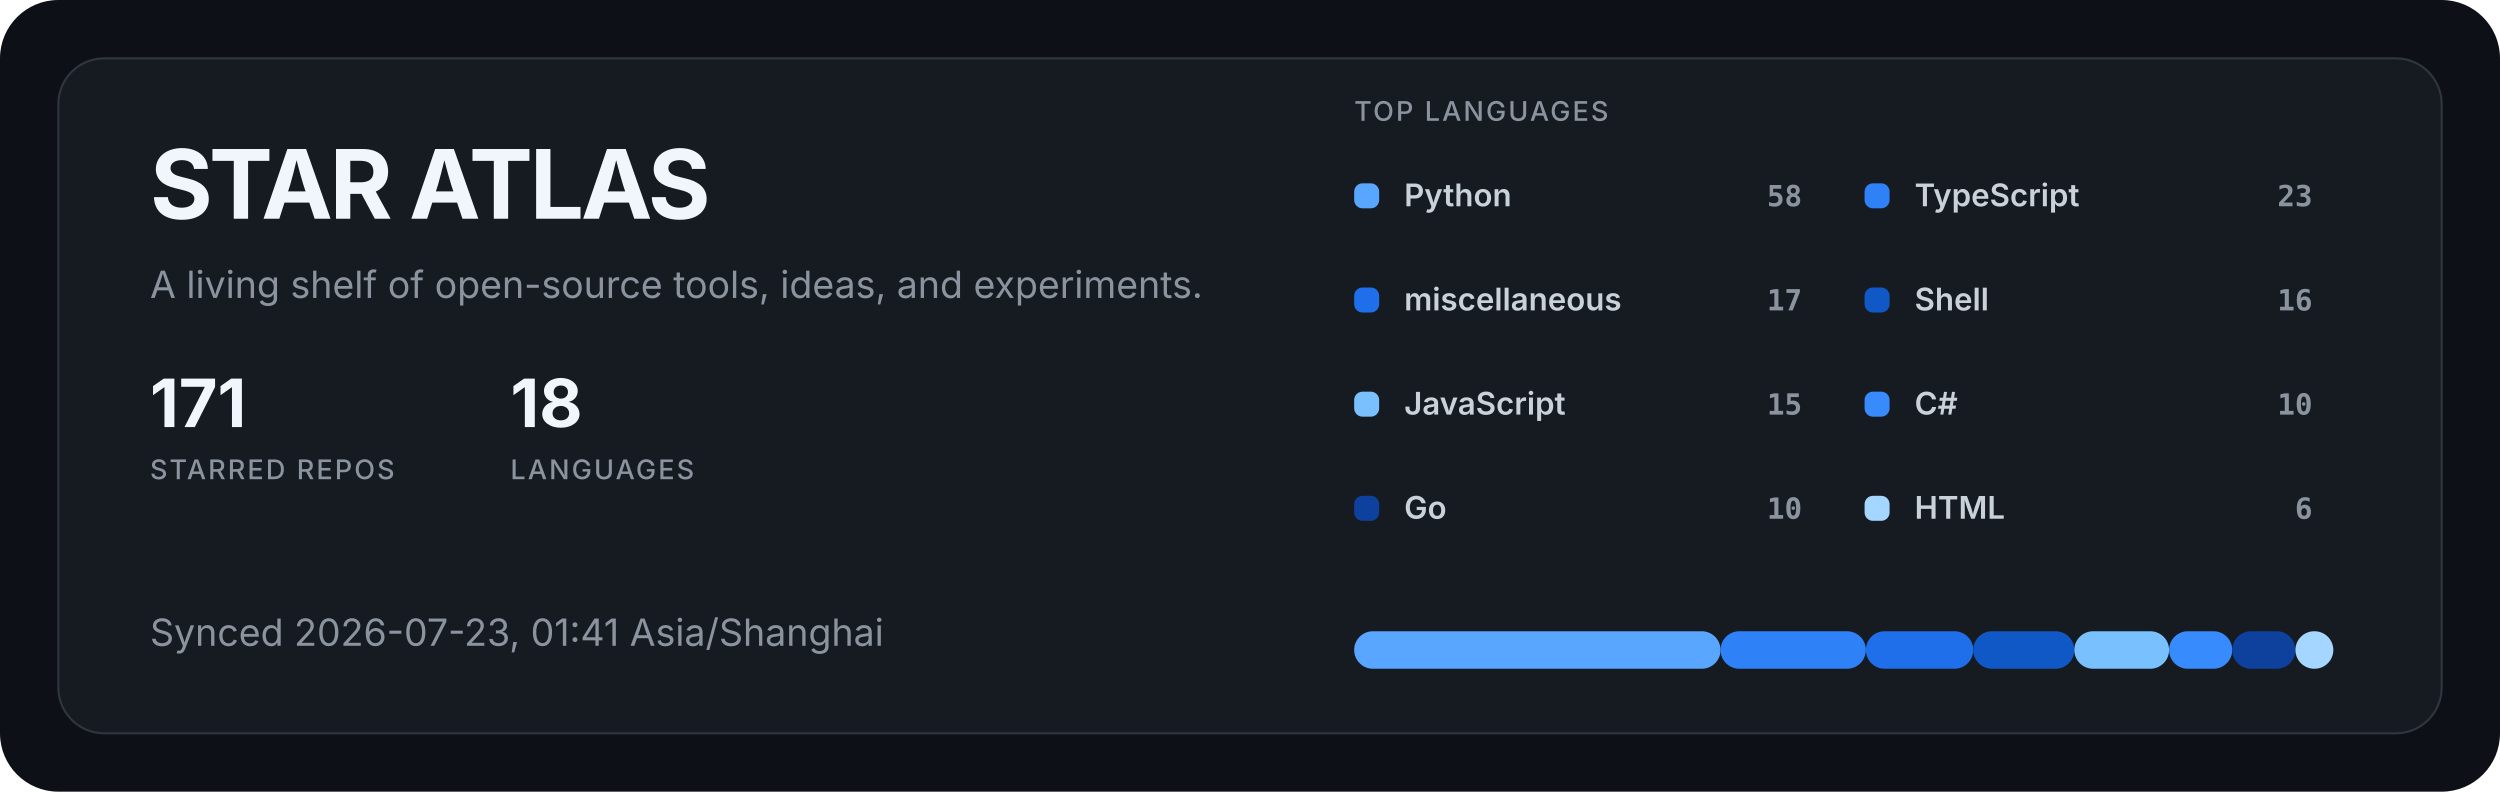
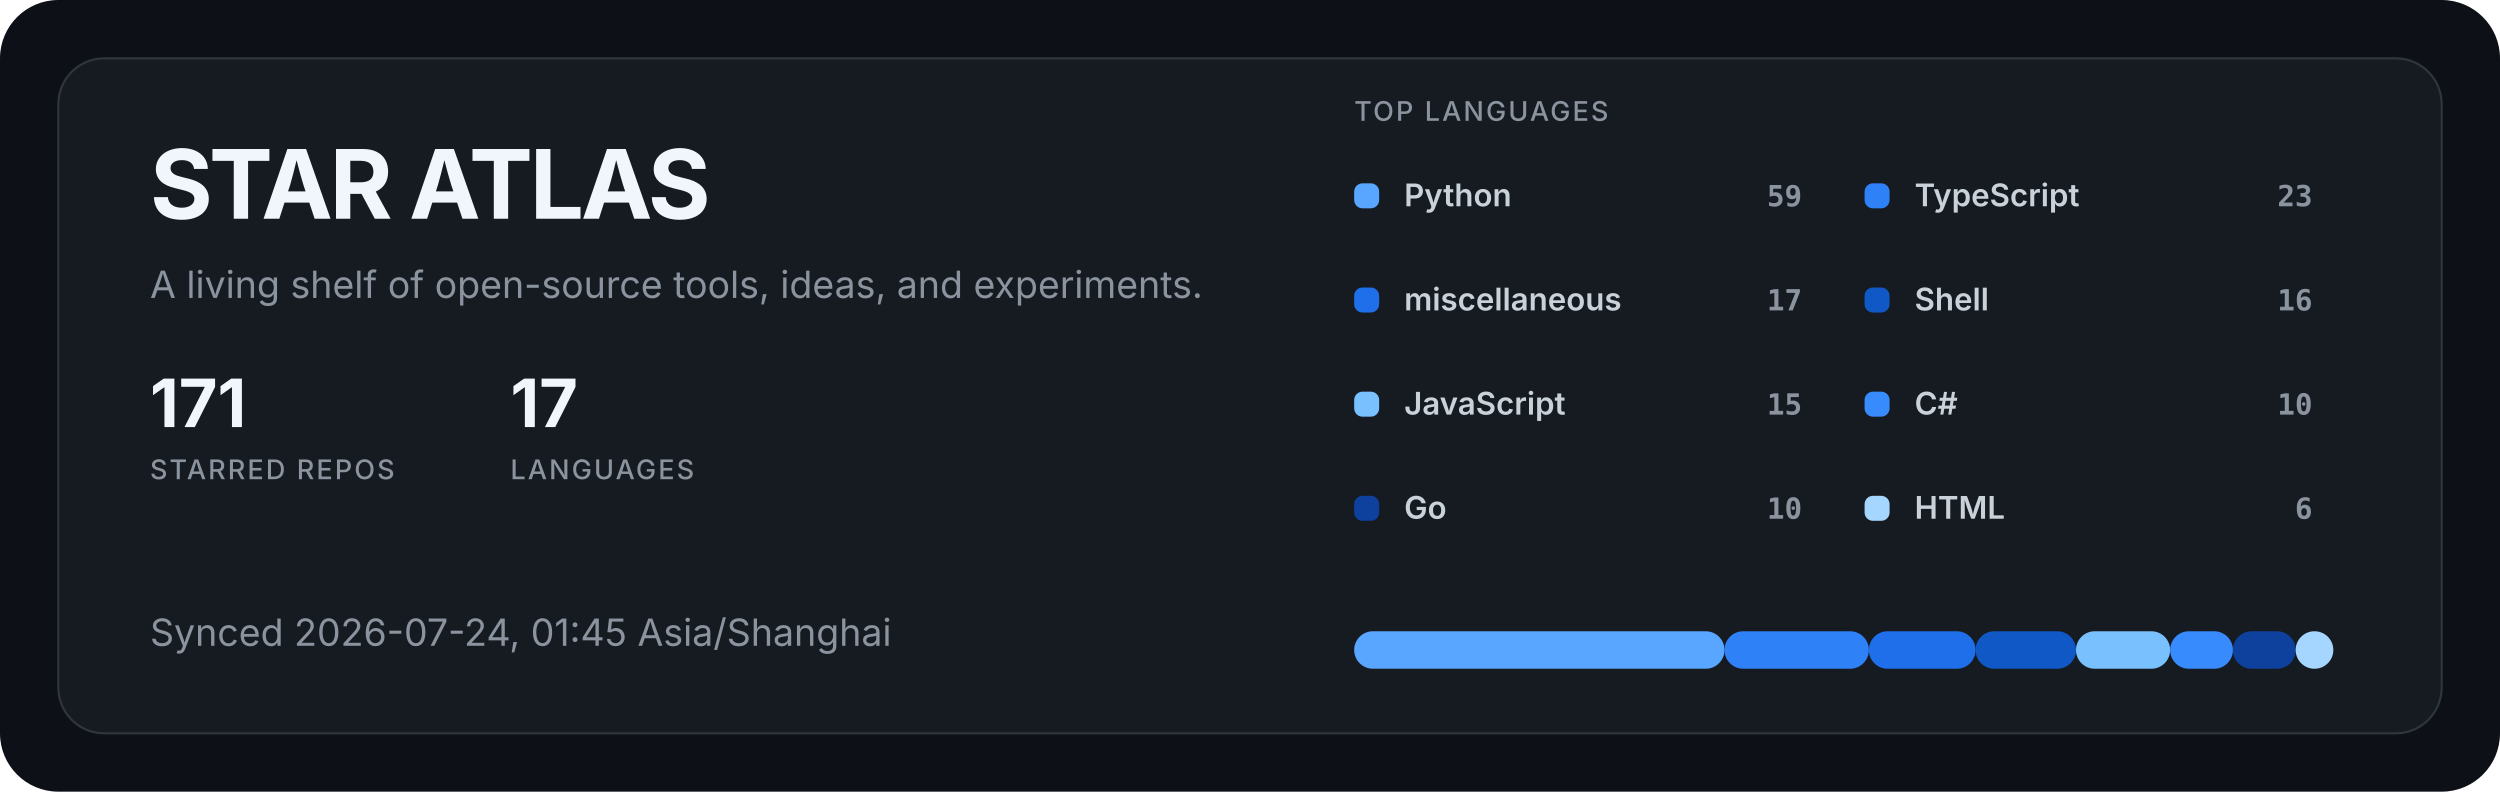
<svg xmlns="http://www.w3.org/2000/svg" width="1200" height="380" viewBox="0 0 1200 380" role="img" aria-labelledby="title description">
  <style>
  .title { fill: #f0f6fc; font: 700 46px -apple-system, BlinkMacSystemFont, "Segoe UI", sans-serif; letter-spacing: -1.5px; }
  .subtitle { fill: #8b949e; font: 400 18px -apple-system, BlinkMacSystemFont, "Segoe UI", sans-serif; }
  .metric { fill: #f0f6fc; font: 700 32px -apple-system, BlinkMacSystemFont, "Segoe UI", sans-serif; }
  .metric-label { fill: #8b949e; font: 500 13px -apple-system, BlinkMacSystemFont, "Segoe UI", sans-serif; letter-spacing: 1px; }
  .label { fill: #c9d1d9; font: 600 15px -apple-system, BlinkMacSystemFont, "Segoe UI", sans-serif; }
  .value { fill: #8b949e; font: 600 14px ui-monospace, SFMono-Regular, Consolas, monospace; }
</style>
  <rect width="1200" height="380" rx="28" fill="#0d1117" />
  <rect x="28" y="28" width="1144" height="324" rx="22" fill="#161b22" stroke="#30363d" />
  <text x="72" y="105" class="title">STAR ATLAS</text>
  <text x="72" y="143" class="subtitle">A living shelf of open-source tools, ideas, and experiments.</text>
  <g transform="translate(72 205)">
    <text class="metric">171</text>
    <text y="25" class="metric-label">STARRED REPOS</text>
  </g>
  <g transform="translate(245 205)">
-     <text class="metric">18</text>
+     <text class="metric">17</text>
    <text y="25" class="metric-label">LANGUAGES</text>
  </g>
-   <text x="72" y="310" class="subtitle">Synced 2026-07-23, 01:41 Asia/Shanghai</text>
+   <text x="72" y="310" class="subtitle">Synced 2026-07-24, 01:45 Asia/Shanghai</text>
  <text x="650" y="58" class="metric-label">TOP LANGUAGES</text>
  <g transform="translate(650 88)">
    <rect width="12" height="12" rx="4" fill="#58a6ff" />
    <text x="24" y="11" class="label">Python</text>
-     <text x="215" y="11" text-anchor="end" class="value">58</text>
+     <text x="215" y="11" text-anchor="end" class="value">59</text>
  </g>
  <g transform="translate(895 88)">
    <rect width="12" height="12" rx="4" fill="#2f81f7" />
    <text x="24" y="11" class="label">TypeScript</text>
    <text x="215" y="11" text-anchor="end" class="value">23</text>
  </g>
  <g transform="translate(650 138)">
    <rect width="12" height="12" rx="4" fill="#1f6feb" />
    <text x="24" y="11" class="label">miscellaneous</text>
    <text x="215" y="11" text-anchor="end" class="value">17</text>
  </g>
  <g transform="translate(895 138)">
    <rect width="12" height="12" rx="4" fill="#1158c7" />
    <text x="24" y="11" class="label">Shell</text>
    <text x="215" y="11" text-anchor="end" class="value">16</text>
  </g>
  <g transform="translate(650 188)">
    <rect width="12" height="12" rx="4" fill="#79c0ff" />
    <text x="24" y="11" class="label">JavaScript</text>
    <text x="215" y="11" text-anchor="end" class="value">15</text>
  </g>
  <g transform="translate(895 188)">
    <rect width="12" height="12" rx="4" fill="#388bfd" />
    <text x="24" y="11" class="label">C#</text>
    <text x="215" y="11" text-anchor="end" class="value">10</text>
  </g>
  <g transform="translate(650 238)">
    <rect width="12" height="12" rx="4" fill="#0d419d" />
    <text x="24" y="11" class="label">Go</text>
    <text x="215" y="11" text-anchor="end" class="value">10</text>
  </g>
  <g transform="translate(895 238)">
    <rect width="12" height="12" rx="4" fill="#a5d6ff" />
    <text x="24" y="11" class="label">HTML</text>
    <text x="215" y="11" text-anchor="end" class="value">6</text>
  </g>
-   <rect x="650.00" y="303" width="175.87" height="18" rx="9" fill="#58a6ff" />
-   <rect x="825.87" y="303" width="69.74" height="18" rx="9" fill="#2f81f7" />
-   <rect x="895.61" y="303" width="51.55" height="18" rx="9" fill="#1f6feb" />
-   <rect x="947.16" y="303" width="48.52" height="18" rx="9" fill="#1158c7" />
-   <rect x="995.68" y="303" width="45.48" height="18" rx="9" fill="#79c0ff" />
-   <rect x="1041.16" y="303" width="30.32" height="18" rx="9" fill="#388bfd" />
-   <rect x="1071.48" y="303" width="30.32" height="18" rx="9" fill="#0d419d" />
-   <rect x="1101.81" y="303" width="18.19" height="18" rx="9" fill="#a5d6ff" />
+   <rect x="650.00" y="303" width="177.76" height="18" rx="9" fill="#58a6ff" />
+   <rect x="827.76" y="303" width="69.29" height="18" rx="9" fill="#2f81f7" />
+   <rect x="897.05" y="303" width="51.22" height="18" rx="9" fill="#1f6feb" />
+   <rect x="948.27" y="303" width="48.21" height="18" rx="9" fill="#1158c7" />
+   <rect x="996.47" y="303" width="45.19" height="18" rx="9" fill="#79c0ff" />
+   <rect x="1041.67" y="303" width="30.13" height="18" rx="9" fill="#388bfd" />
+   <rect x="1071.79" y="303" width="30.13" height="18" rx="9" fill="#0d419d" />
+   <rect x="1101.92" y="303" width="18.08" height="18" rx="9" fill="#a5d6ff" />
</svg>
